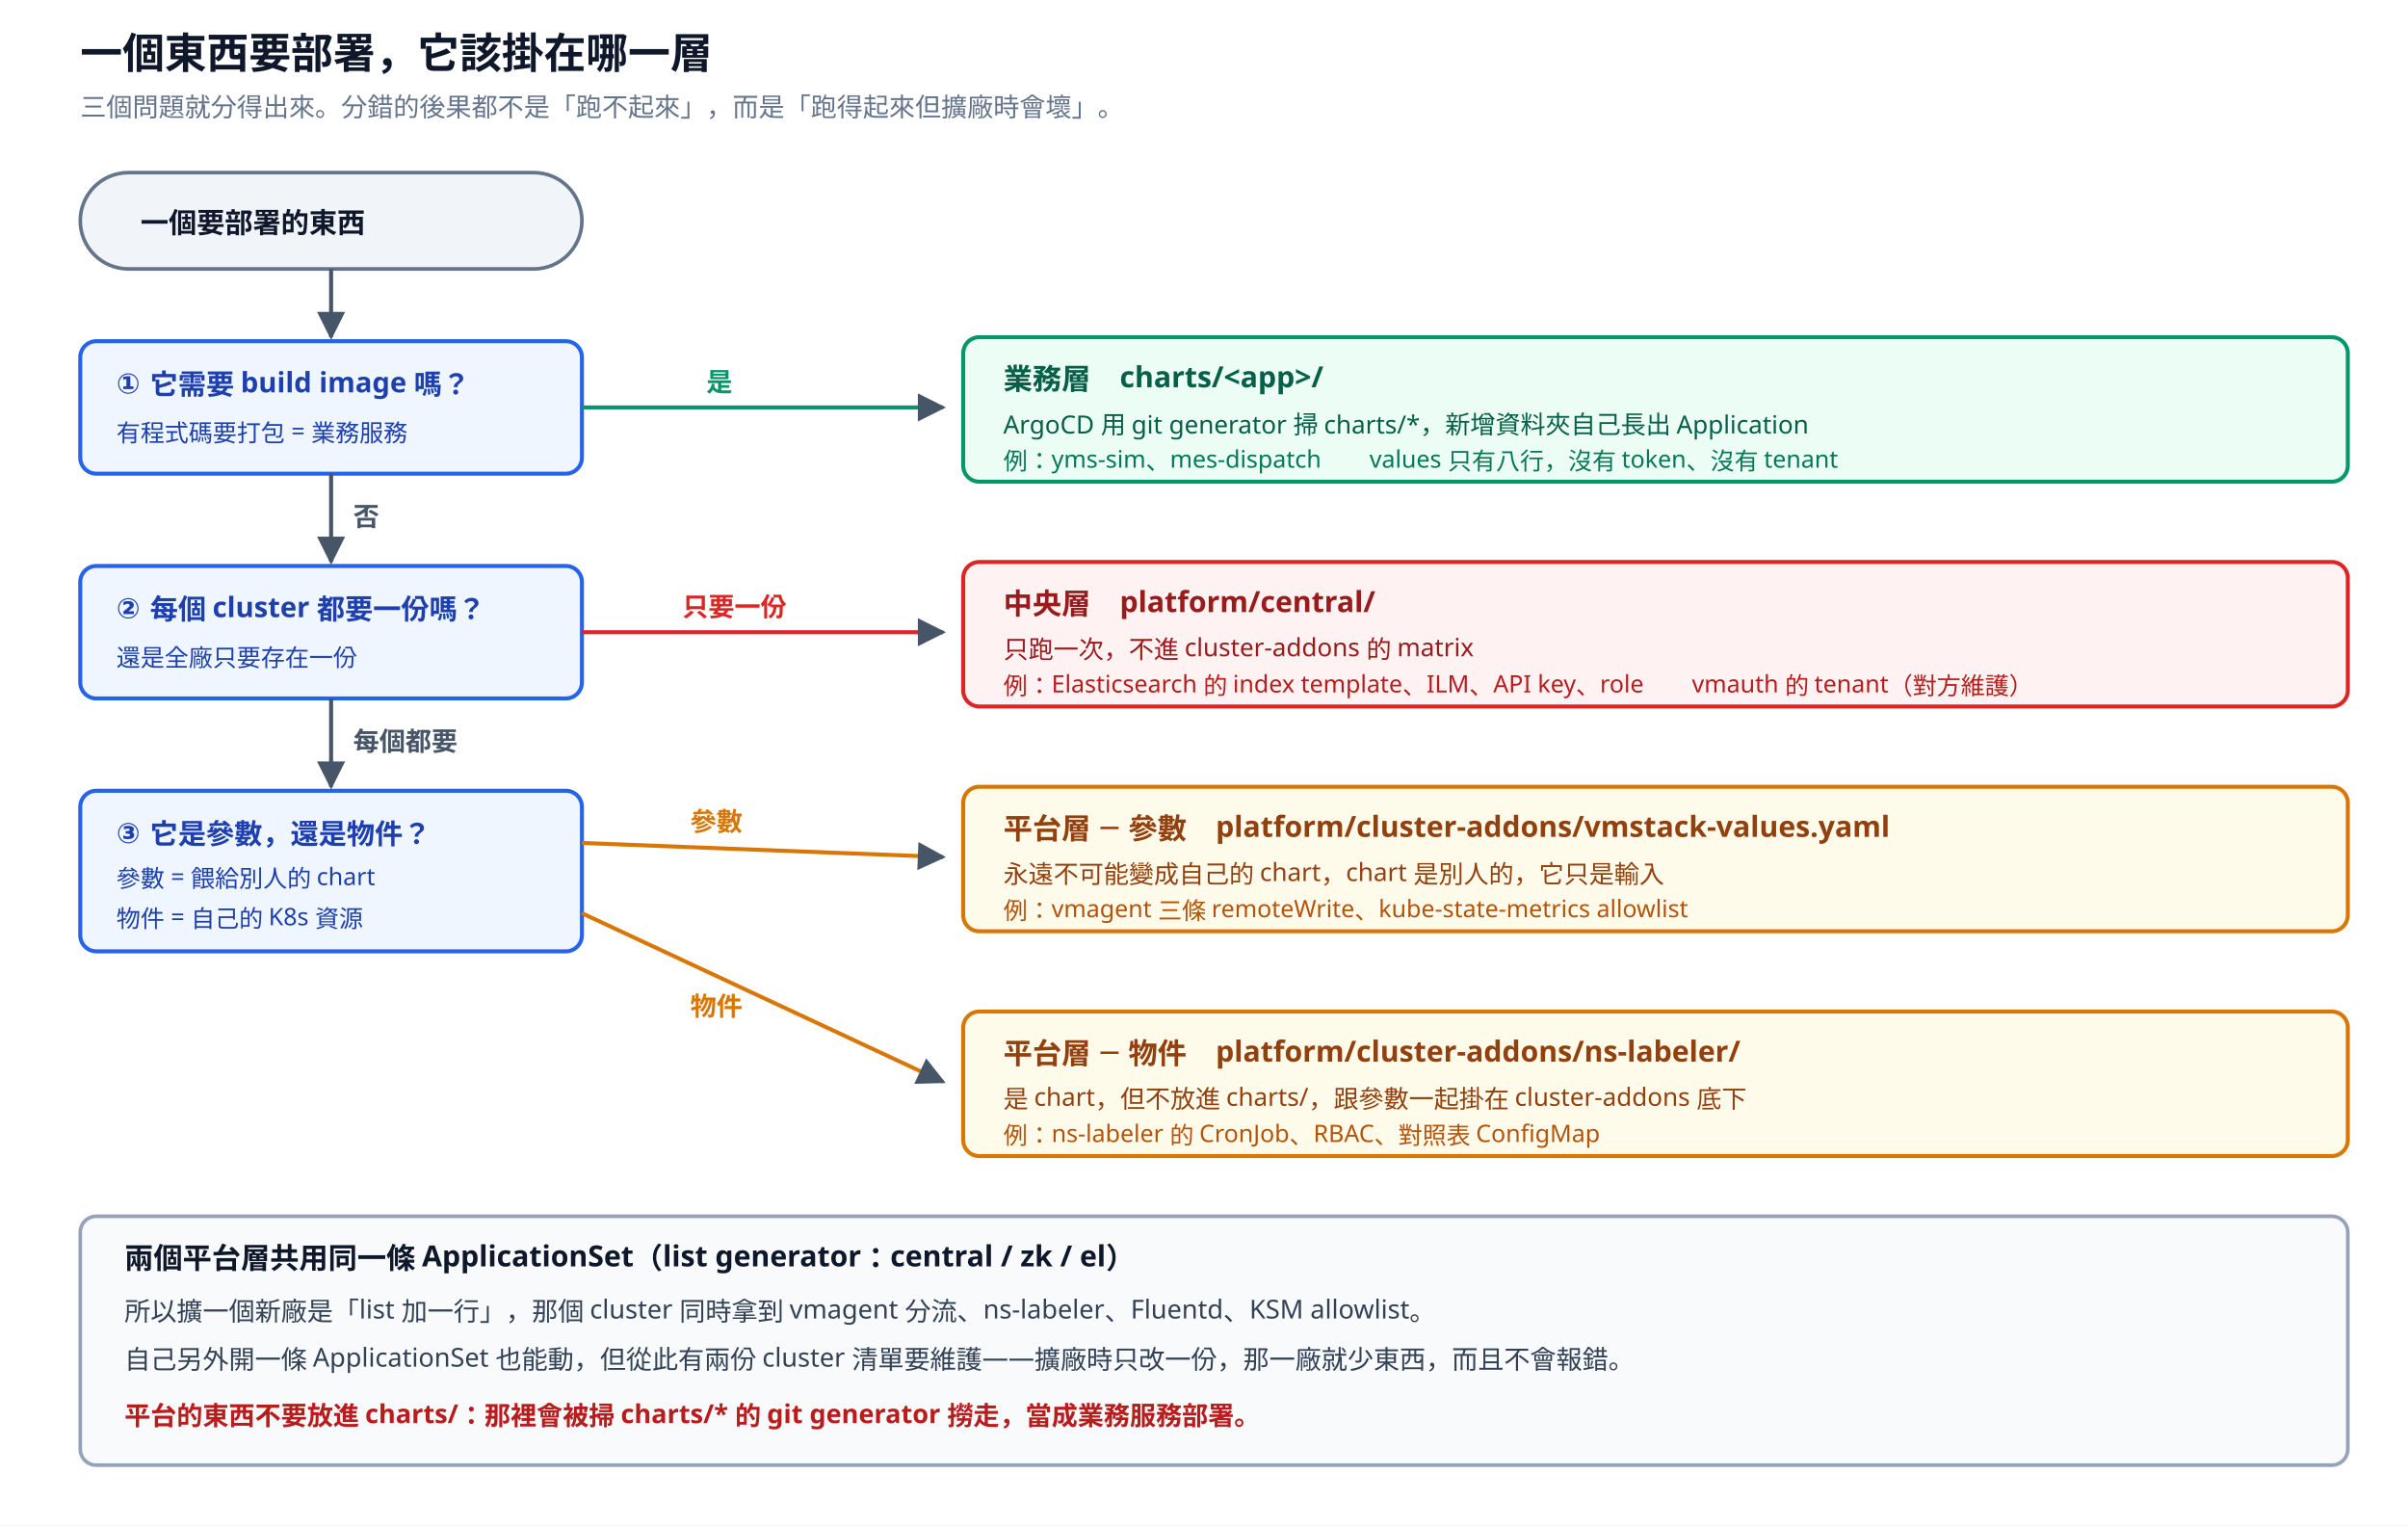
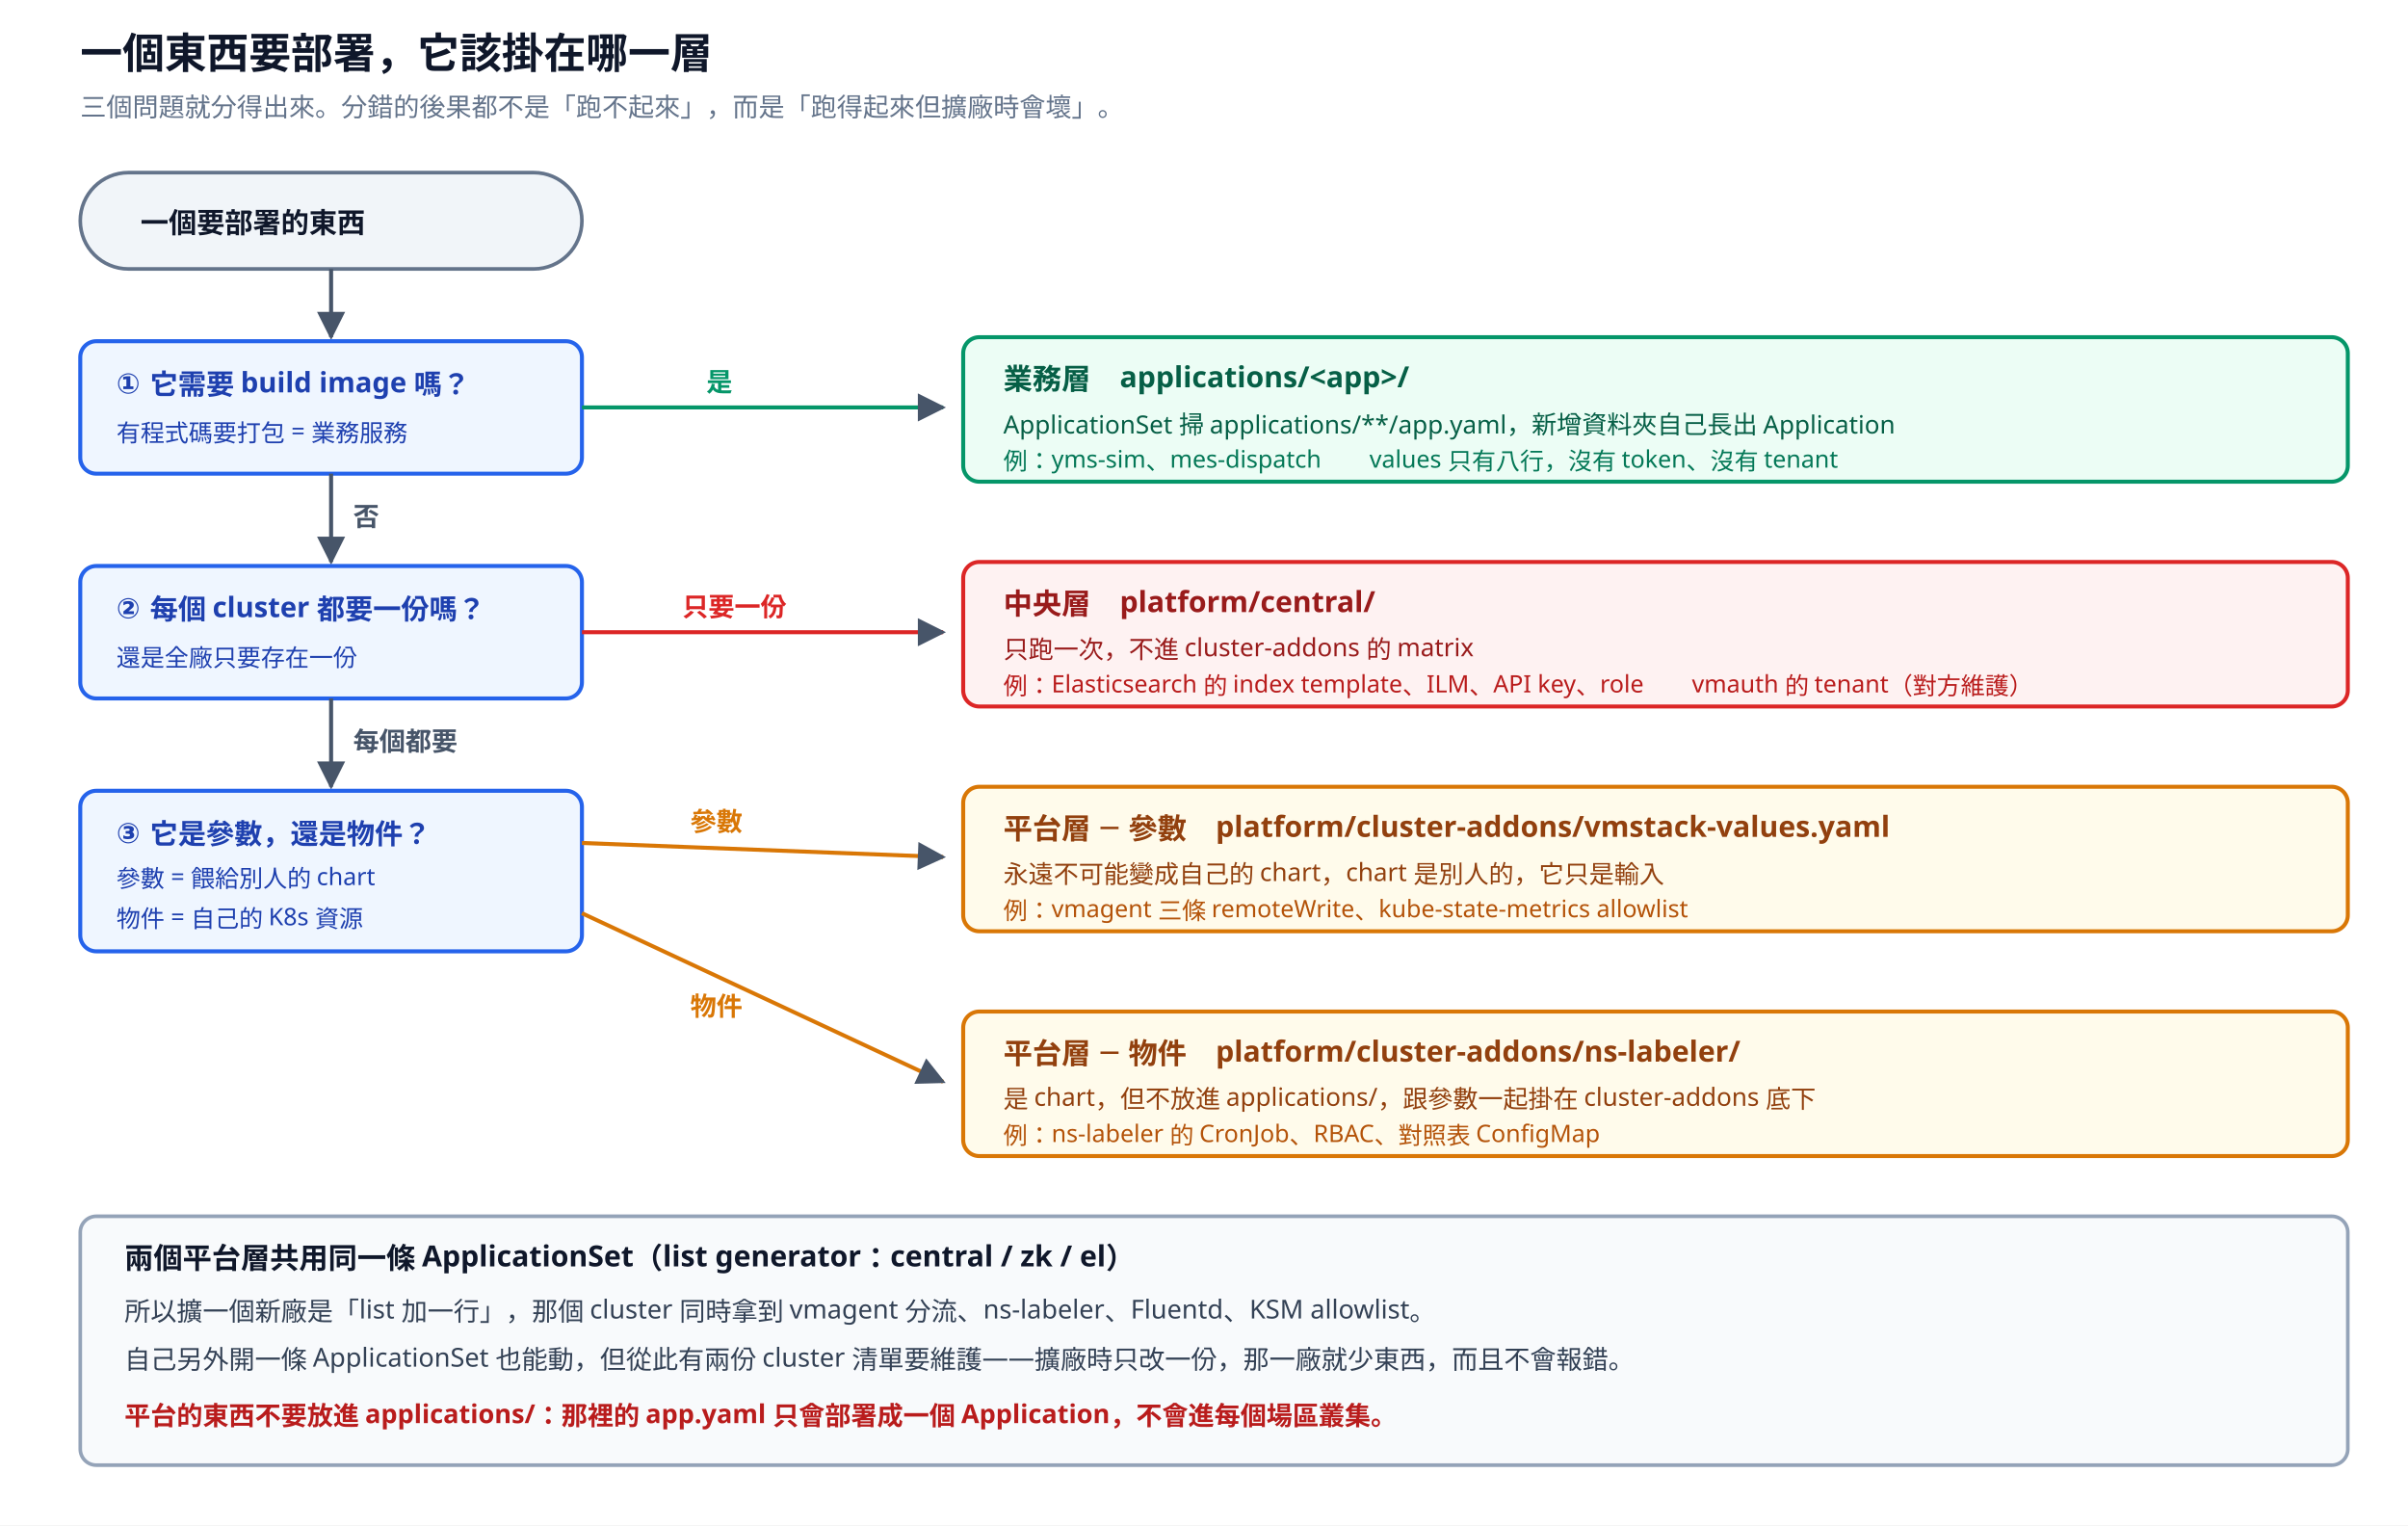
<svg xmlns="http://www.w3.org/2000/svg" width="1200" height="760" viewBox="0 0 1200 760" font-family="'Microsoft JhengHei','PingFang TC','Noto Sans TC',sans-serif">
  <defs>
    <marker id="d" viewBox="0 0 10 10" refX="9" refY="5" markerWidth="7" markerHeight="7" orient="auto">
      <path d="M0,0 L10,5 L0,10 z" fill="#475569" />
    </marker>
  </defs>
  <rect width="1200" height="760" fill="#ffffff" />
  <text x="40" y="34" font-size="21" font-weight="bold" fill="#0f172a">一個東西要部署，它該掛在哪一層</text>
  <text x="40" y="58" font-size="13" fill="#64748b">三個問題就分得出來。分錯的後果都不是「跑不起來」，而是「跑得起來但擴廠時會壞」。</text>
  <rect x="40" y="86" width="250" height="48" rx="24" fill="#f1f5f9" stroke="#64748b" stroke-width="1.8" />
  <text x="70" y="116" font-size="14" font-weight="bold" fill="#0f172a">一個要部署的東西</text>
  <path d="M165,134 L165,168" stroke="#475569" stroke-width="2" marker-end="url(#d)" />
  <rect x="40" y="170" width="250" height="66" rx="8" fill="#eff6ff" stroke="#2563eb" stroke-width="2" />
  <text x="58" y="196" font-size="14" font-weight="bold" fill="#1e40af">① 它需要 build image 嗎？</text>
  <text x="58" y="220" font-size="12" fill="#1e40af">有程式碼要打包 = 業務服務</text>
  <path d="M290,203 L470,203" stroke="#059669" stroke-width="2" marker-end="url(#d)" />
  <text x="352" y="195" font-size="13" font-weight="bold" fill="#059669">是</text>
  <path d="M165,236 L165,280" stroke="#475569" stroke-width="2" marker-end="url(#d)" />
  <text x="176" y="262" font-size="13" font-weight="bold" fill="#475569">否</text>
  <rect x="40" y="282" width="250" height="66" rx="8" fill="#eff6ff" stroke="#2563eb" stroke-width="2" />
  <text x="58" y="308" font-size="14" font-weight="bold" fill="#1e40af">② 每個 cluster 都要一份嗎？</text>
  <text x="58" y="332" font-size="12" fill="#1e40af">還是全廠只要存在一份</text>
  <path d="M290,315 L470,315" stroke="#dc2626" stroke-width="2" marker-end="url(#d)" />
  <text x="340" y="307" font-size="13" font-weight="bold" fill="#dc2626">只要一份</text>
  <path d="M165,348 L165,392" stroke="#475569" stroke-width="2" marker-end="url(#d)" />
  <text x="176" y="374" font-size="13" font-weight="bold" fill="#475569">每個都要</text>
  <rect x="40" y="394" width="250" height="80" rx="8" fill="#eff6ff" stroke="#2563eb" stroke-width="2" />
  <text x="58" y="420" font-size="14" font-weight="bold" fill="#1e40af">③ 它是參數，還是物件？</text>
  <text x="58" y="442" font-size="12" fill="#1e40af">參數 = 餵給別人的 chart</text>
  <text x="58" y="462" font-size="12" fill="#1e40af">物件 = 自己的 K8s 資源</text>
  <path d="M290,420 L470,427" stroke="#d97706" stroke-width="2" marker-end="url(#d)" />
  <text x="344" y="414" font-size="13" font-weight="bold" fill="#d97706">參數</text>
  <path d="M290,455 L470,539" stroke="#d97706" stroke-width="2" marker-end="url(#d)" />
  <text x="344" y="506" font-size="13" font-weight="bold" fill="#d97706">物件</text>
  <rect x="480" y="168" width="690" height="72" rx="8" fill="#ecfdf5" stroke="#059669" stroke-width="2" />
-   <text x="500" y="194" font-size="14.5" font-weight="bold" fill="#065f46">業務層　charts/&lt;app&gt;/</text>
-   <text x="500" y="216" font-size="12.5" fill="#065f46">ArgoCD 用 git generator 掃 charts/*，新增資料夾自己長出 Application</text>
+   <text x="500" y="194" font-size="14.5" font-weight="bold" fill="#065f46">業務層　applications/&lt;app&gt;/</text>
+   <text x="500" y="216" font-size="12.5" fill="#065f46">ApplicationSet 掃 applications/**/app.yaml，新增資料夾自己長出 Application</text>
  <text x="500" y="234" font-size="12" fill="#047857">例：yms-sim、mes-dispatch　　values 只有八行，沒有 token、沒有 tenant</text>
  <rect x="480" y="280" width="690" height="72" rx="8" fill="#fef2f2" stroke="#dc2626" stroke-width="2" />
  <text x="500" y="306" font-size="14.5" font-weight="bold" fill="#991b1b">中央層　platform/central/</text>
  <text x="500" y="328" font-size="12.5" fill="#991b1b">只跑一次，不進 cluster-addons 的 matrix</text>
  <text x="500" y="346" font-size="12" fill="#b91c1c">例：Elasticsearch 的 index template、ILM、API key、role　　vmauth 的 tenant（對方維護）</text>
  <rect x="480" y="392" width="690" height="72" rx="8" fill="#fffbeb" stroke="#d97706" stroke-width="2" />
  <text x="500" y="418" font-size="14.5" font-weight="bold" fill="#92400e">平台層 ─ 參數　platform/cluster-addons/vmstack-values.yaml</text>
  <text x="500" y="440" font-size="12.5" fill="#92400e">永遠不可能變成自己的 chart，chart 是別人的，它只是輸入</text>
  <text x="500" y="458" font-size="12" fill="#b45309">例：vmagent 三條 remoteWrite、kube-state-metrics allowlist</text>
  <rect x="480" y="504" width="690" height="72" rx="8" fill="#fffbeb" stroke="#d97706" stroke-width="2" />
  <text x="500" y="530" font-size="14.5" font-weight="bold" fill="#92400e">平台層 ─ 物件　platform/cluster-addons/ns-labeler/</text>
-   <text x="500" y="552" font-size="12.5" fill="#92400e">是 chart，但不放進 charts/，跟參數一起掛在 cluster-addons 底下</text>
+   <text x="500" y="552" font-size="12.5" fill="#92400e">是 chart，但不放進 applications/，跟參數一起掛在 cluster-addons 底下</text>
  <text x="500" y="570" font-size="12" fill="#b45309">例：ns-labeler 的 CronJob、RBAC、對照表 ConfigMap</text>
  <rect x="40" y="606" width="1130" height="124" rx="8" fill="#f8fafc" stroke="#94a3b8" stroke-width="1.8" />
  <text x="62" y="632" font-size="14.5" font-weight="bold" fill="#0f172a">兩個平台層共用同一條 ApplicationSet（list generator：central / zk / el）</text>
  <text x="62" y="658" font-size="13" fill="#334155">所以擴一個新廠是「list 加一行」，那個 cluster 同時拿到 vmagent 分流、ns-labeler、Fluentd、KSM allowlist。</text>
  <text x="62" y="682" font-size="13" fill="#334155">自己另外開一條 ApplicationSet 也能動，但從此有兩份 cluster 清單要維護——擴廠時只改一份，那一廠就少東西，而且不會報錯。</text>
-   <text x="62" y="710" font-size="13" font-weight="bold" fill="#b91c1c">平台的東西不要放進 charts/：那裡會被掃 charts/* 的 git generator 撈走，當成業務服務部署。</text>
+   <text x="62" y="710" font-size="13" font-weight="bold" fill="#b91c1c">平台的東西不要放進 applications/：那裡的 app.yaml 只會部署成一個 Application，不會進每個場區叢集。</text>
</svg>
